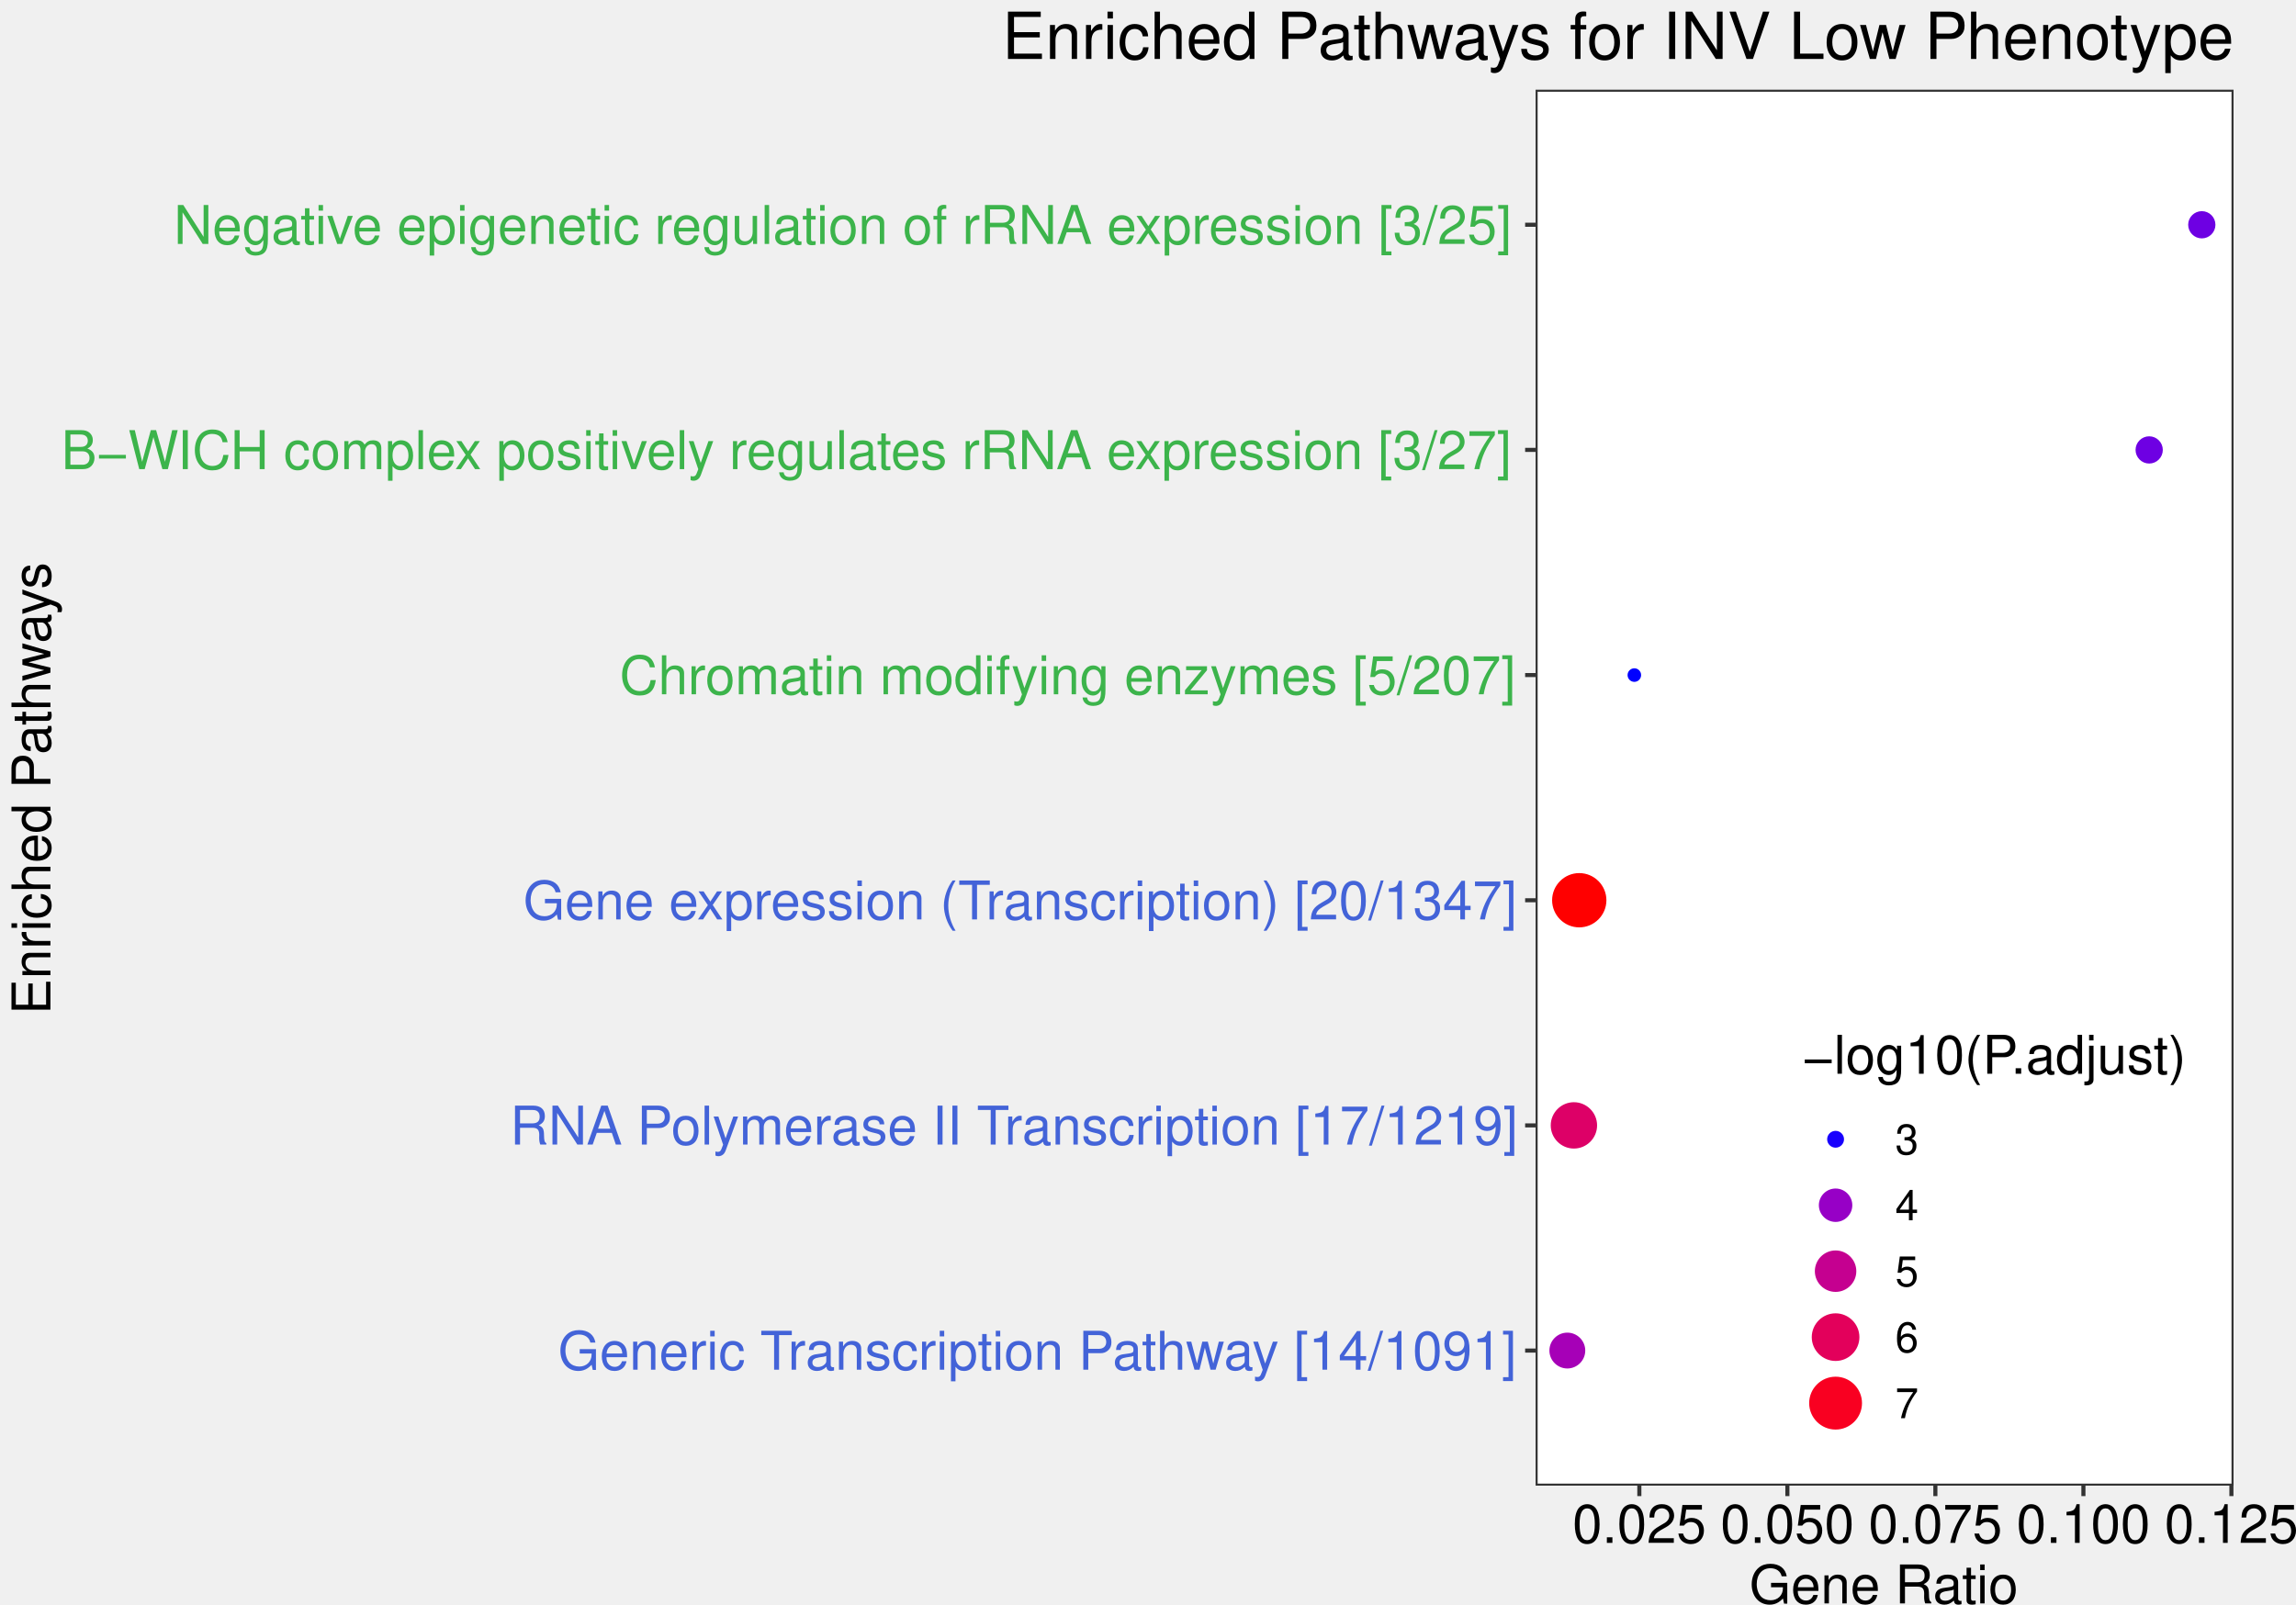
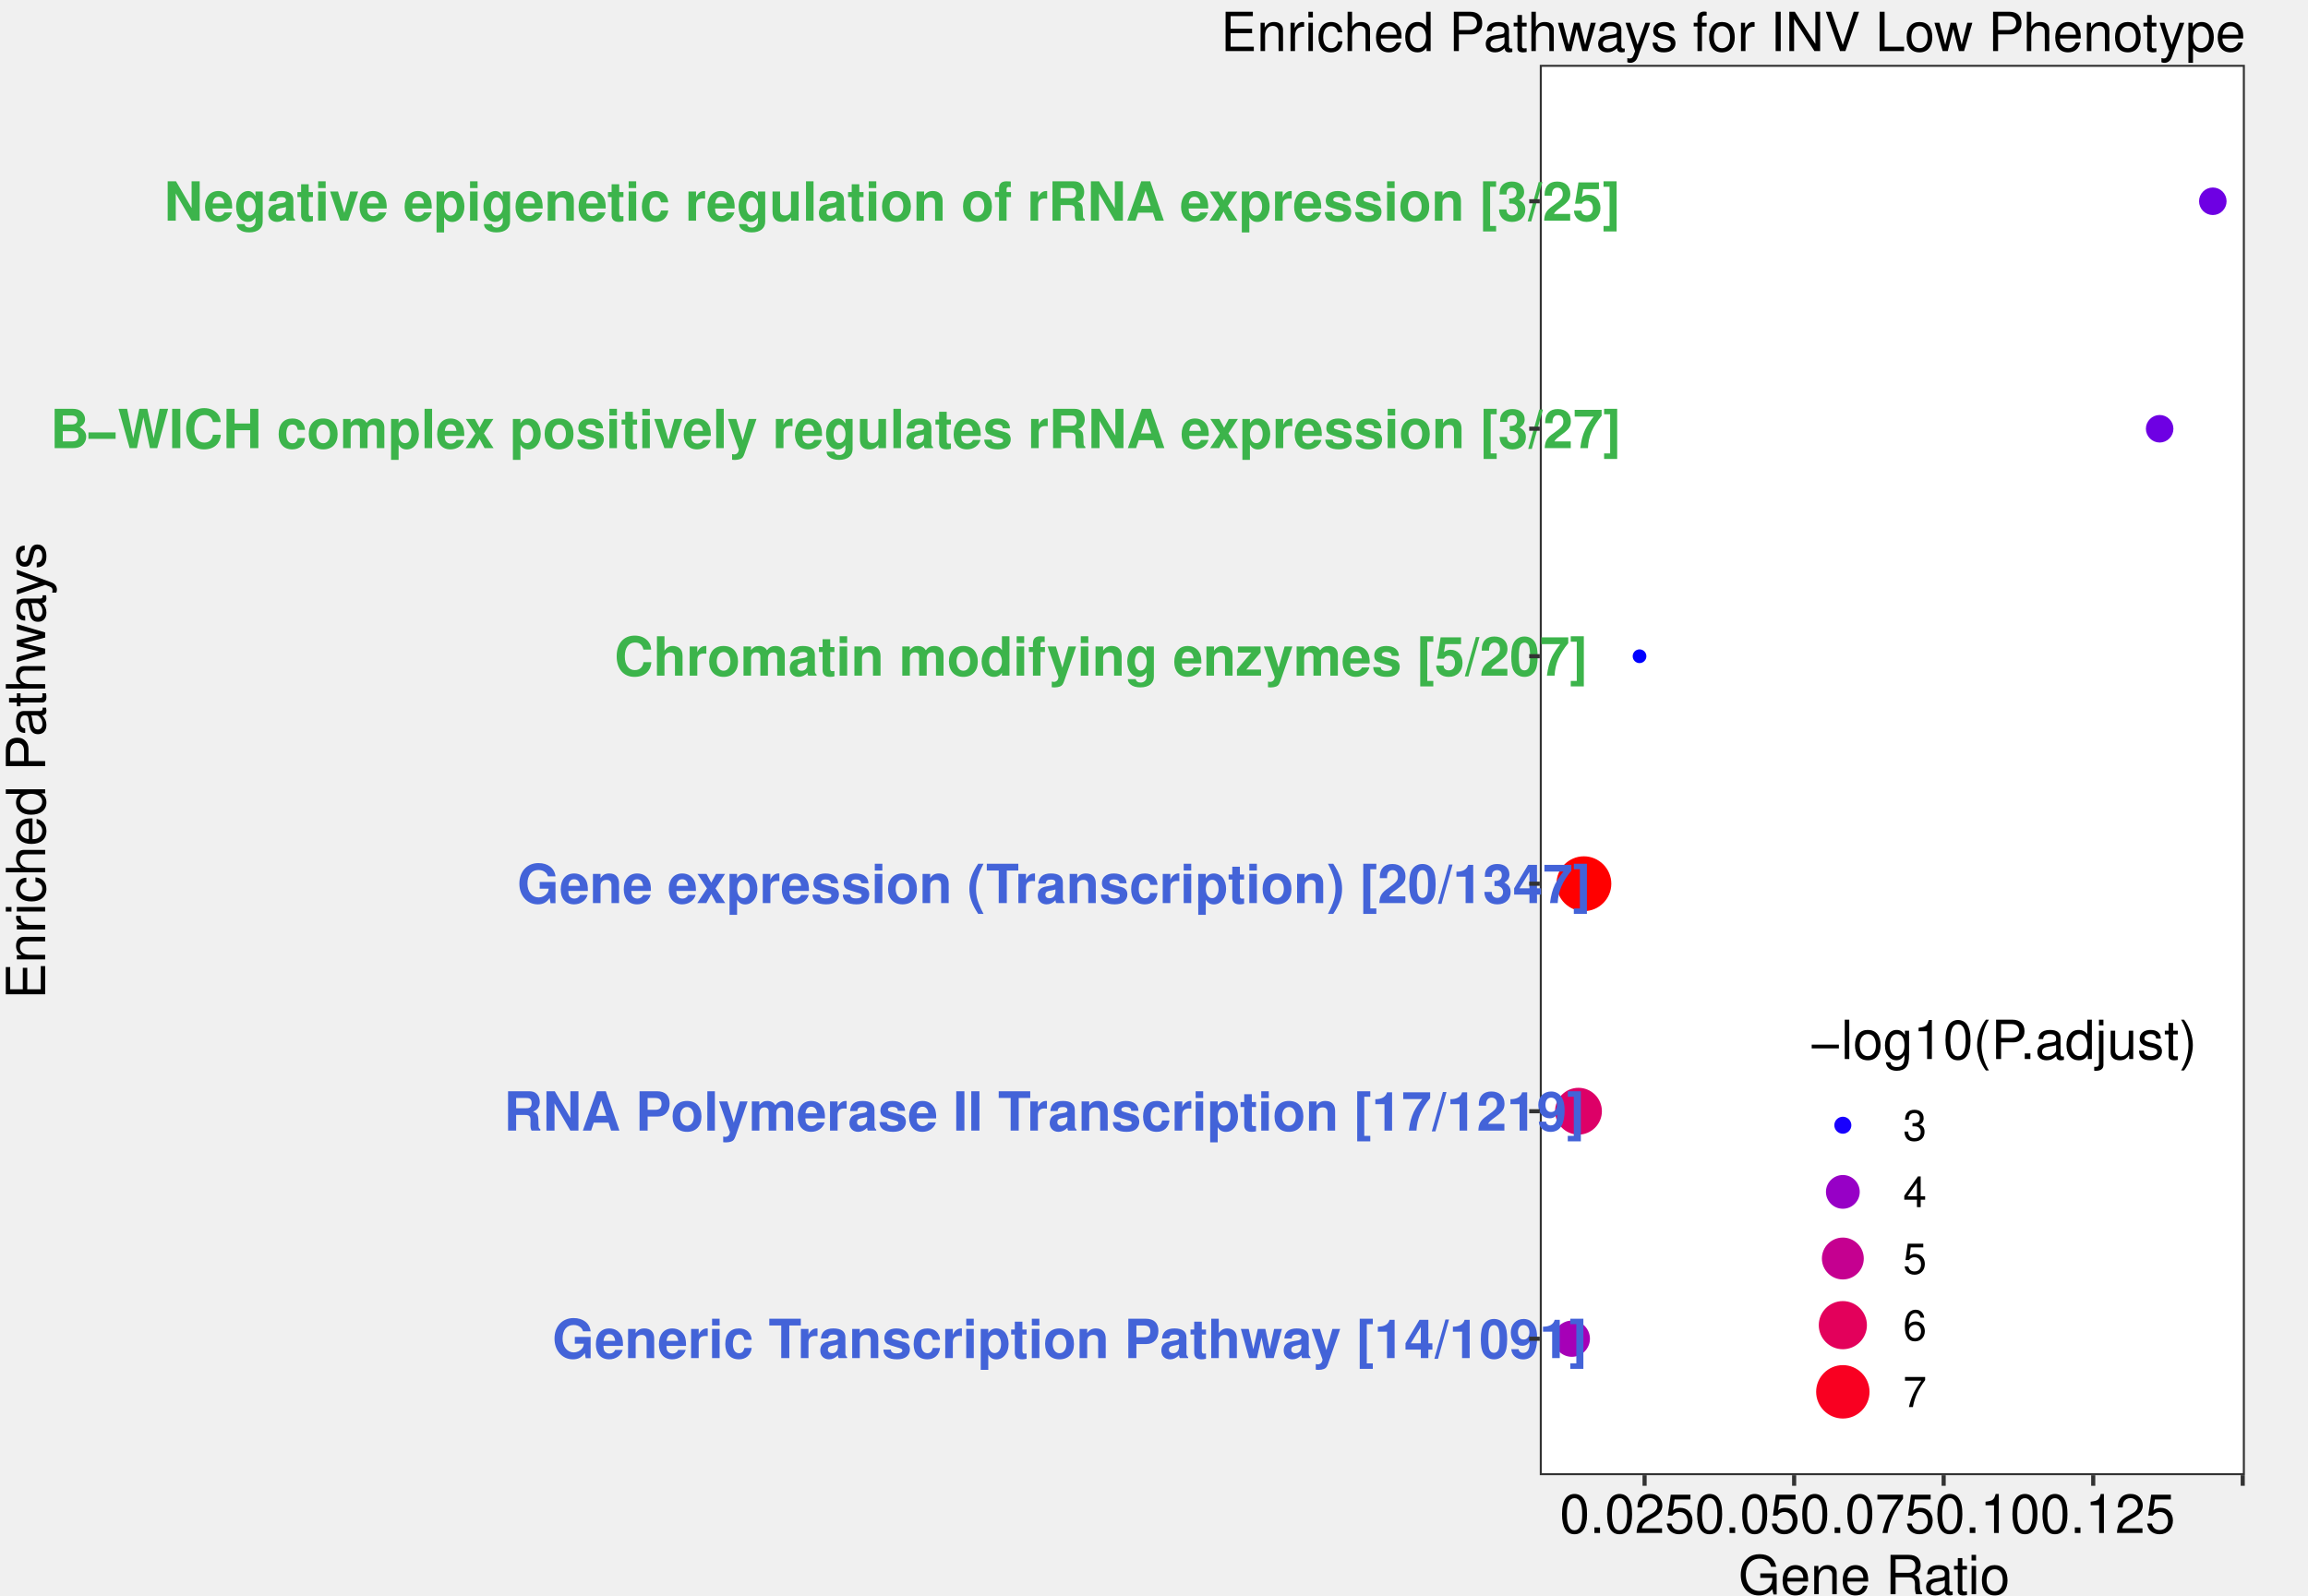
- <svg xmlns="http://www.w3.org/2000/svg" version="1.1" id="svg2" xml:space="preserve" width="801.749" height="560.462" viewBox="0 0 801.749 560.462">
+ <svg xmlns="http://www.w3.org/2000/svg" version="1.1" id="svg2" xml:space="preserve" width="797.755" height="551.534" viewBox="0 0 797.755 551.534">
  <defs id="defs6">
-     <clipPath clipPathUnits="userSpaceOnUse" id="clipPath68">
-       <path d="M 0,0 H 720 V 432 H 0 Z" id="path66" />
+     <clipPath clipPathUnits="userSpaceOnUse" id="clipPath20">
+       <path d="m 402.164,23.496 h 182.793 v 365.68 H 402.164 Z" id="path18" />
    </clipPath>
-     <clipPath clipPathUnits="userSpaceOnUse" id="clipPath80">
-       <path d="M 407.49,39.41 H 590.28 V 405.09 H 407.49 Z" id="path78" />
+     <clipPath clipPathUnits="userSpaceOnUse" id="clipPath30">
+       <path d="M 0,0 H 602 V 421 H 0 Z" id="path28" />
    </clipPath>
  </defs>
-   <g id="g10" transform="matrix(1.333333,0,0,-1.333333,-7.098667,571.446)">
+   <g id="g10" transform="matrix(1.333333,0,0,1.333333,-4,-8.928003)">
    <g id="g12" />
-     <g id="g16" />
-     <g id="g18" />
-     <g id="g20" />
-     <g id="g22" />
-     <g id="g24" />
-     <g id="g26" />
-     <g id="g28" />
-     <g id="g30" />
-     <g id="g32" />
-     <g id="g34" />
-     <g id="g36" />
-     <g id="g38" />
-     <g id="g40" />
-     <g id="g42" />
-     <g id="g44" />
-     <g id="g46" />
-     <g id="g48" />
-     <g id="g50" />
-     <g id="g52" />
-     <g id="g54" />
-     <g id="g56" />
-     <g id="g58" />
-     <g id="g60" />
-     <g id="g62" />
-     <g id="g72" />
-     <g id="g98" />
-     <g id="g100" />
-     <g id="g102" />
-     <g id="g104" />
-     <g id="g106" />
-     <g id="g108" />
-     <g id="g110" />
-     <g id="g112" />
-     <g id="g114" />
-     <g id="g116" />
-     <g id="g118" />
-     <g id="g120" />
-     <g id="g122" />
-     <g id="g124" />
-     <g id="g126" />
-     <g id="g154" />
-     <g id="g170" />
-     <g id="g172" />
-     <g id="g174" />
-     <g id="g176" />
-     <g id="g178" />
-     <g id="g180" />
-     <g id="g182" />
-     <g id="g184" />
-     <g id="g186" />
-     <g id="g200" />
-     <g id="g224" />
-     <g id="g226" />
-     <g id="g228" />
-     <g id="g230" />
-     <g id="g232" />
-     <g id="g240" />
-     <g id="g248" />
-     <g id="g250" />
-     <g id="g252" />
-     <g id="g254" />
-     <g id="g256" />
-     <g id="g258" />
-     <g id="g260" />
-     <g id="g266" />
-     <g id="g268" />
-     <g id="g270" />
-     <g id="g278" />
-     <g id="g280" />
-     <g id="g286" />
-     <g id="g292" />
-     <g id="g298" />
-     <g id="g304" />
-     <g id="g310" />
-     <g id="g316" />
-     <g id="g322" />
-     <g id="g328" />
-     <g id="g334" />
-     <g id="g340" />
-     <g id="g342" />
-     <g id="g344" />
-     <g id="g352" />
-     <g id="g354" />
-     <g id="g356" />
-     <g id="g358" />
-     <g id="g366" />
-     <g id="g368" />
-     <g id="g370" />
-     <g id="g372" />
-     <g id="g380" />
-     <g id="g382" />
-     <g id="g384" />
-     <g id="g386" />
-     <g id="g394" />
-     <g id="g396" />
-     <g id="g398" />
-     <g id="g400" />
-     <g id="g408" />
-     <g id="g410" />
-     <g id="g412" />
-     <g id="g414" />
-     <g id="g416" />
-     <g id="g418" />
-     <g id="g534">
-       <g id="g74">
-         <g clip-path="url(#clipPath80)" id="g76">
-           <path id="path82" style="fill:#ffffff;fill-opacity:1;fill-rule:nonzero;stroke:none" d="M 407.49,39.41 H 590.28 V 405.09 H 407.49 Z" />
-           <path id="path84" style="fill:#a600b7;fill-opacity:1;fill-rule:nonzero;stroke:#a600b7;stroke-width:0.71;stroke-linecap:round;stroke-linejoin:round;stroke-miterlimit:10;stroke-dasharray:none;stroke-opacity:1" d="m 411.46,74.8 c 0,2.39 1.95,4.34 4.34,4.34 2.39,0 4.34,-1.95 4.34,-4.34 0,-2.38 -1.95,-4.34 -4.34,-4.34 -2.39,0 -4.34,1.96 -4.34,4.34" />
-           <path id="path86" style="fill:#dd0067;fill-opacity:1;fill-rule:nonzero;stroke:#dd0067;stroke-width:0.71;stroke-linecap:round;stroke-linejoin:round;stroke-miterlimit:10;stroke-dasharray:none;stroke-opacity:1" d="m 411.81,133.78 c 0,3.15 2.57,5.72 5.71,5.72 3.15,0 5.72,-2.57 5.72,-5.72 0,-3.14 -2.57,-5.71 -5.72,-5.71 -3.14,0 -5.71,2.57 -5.71,5.71" />
-           <path id="path88" style="fill:#ff0000;fill-opacity:1;fill-rule:nonzero;stroke:#ff0000;stroke-width:0.71;stroke-linecap:round;stroke-linejoin:round;stroke-miterlimit:10;stroke-dasharray:none;stroke-opacity:1" d="m 412.17,192.76 c 0,3.72 3.04,6.76 6.75,6.76 3.72,0 6.76,-3.04 6.76,-6.76 0,-3.71 -3.04,-6.75 -6.76,-6.75 -3.71,0 -6.75,3.04 -6.75,6.75" />
-           <path id="path90" style="fill:#0000ff;fill-opacity:1;fill-rule:nonzero;stroke:#0000ff;stroke-width:0.71;stroke-linecap:round;stroke-linejoin:round;stroke-miterlimit:10;stroke-dasharray:none;stroke-opacity:1" d="m 431.93,251.75 c 0,0.78 0.64,1.42 1.42,1.42 0.78,0 1.42,-0.64 1.42,-1.42 0,-0.79 -0.64,-1.43 -1.42,-1.43 -0.78,0 -1.42,0.64 -1.42,1.43" />
-           <path id="path92" style="fill:#6e00e3;fill-opacity:1;fill-rule:nonzero;stroke:#6e00e3;stroke-width:0.71;stroke-linecap:round;stroke-linejoin:round;stroke-miterlimit:10;stroke-dasharray:none;stroke-opacity:1" d="m 564.97,310.73 c 0,1.77 1.45,3.21 3.22,3.21 1.76,0 3.21,-1.44 3.21,-3.21 0,-1.77 -1.45,-3.22 -3.21,-3.22 -1.77,0 -3.22,1.45 -3.22,3.22" />
-           <path id="path94" style="fill:#6e00e3;fill-opacity:1;fill-rule:nonzero;stroke:#6e00e3;stroke-width:0.71;stroke-linecap:round;stroke-linejoin:round;stroke-miterlimit:10;stroke-dasharray:none;stroke-opacity:1" d="m 578.75,369.71 c 0,1.77 1.45,3.21 3.22,3.21 1.77,0 3.21,-1.44 3.21,-3.21 0,-1.77 -1.44,-3.22 -3.21,-3.22 -1.77,0 -3.22,1.45 -3.22,3.22" />
-           <path id="path96" style="fill:none;stroke:#333333;stroke-width:1.07;stroke-linecap:round;stroke-linejoin:round;stroke-miterlimit:10;stroke-dasharray:none;stroke-opacity:1" d="M 407.49,39.41 H 590.28 V 405.09 H 407.49 Z" />
+     <g id="g14">
+       <g id="g16" clip-path="url(#clipPath20)">
+         <g id="g22">
+           <g id="g24">
+             <g id="g26" clip-path="url(#clipPath30)">
+               <g id="g32">
+                 <path d="m 402.164,23.496 h 182.793 v 365.68 H 402.164 Z" style="fill:#ffffff;fill-opacity:1;fill-rule:nonzero;stroke:none" id="path34" />
+                 <g id="g36" transform="scale(1,-1)">
+                   <path d="m 406.137,-353.785 c 0,2.39 1.949,4.34 4.34,4.34 2.39,0 4.339,-1.95 4.339,-4.34 0,-2.379 -1.949,-4.34 -4.339,-4.34 -2.391,0 -4.34,1.961 -4.34,4.34" style="fill:#a600b7;fill-opacity:1;fill-rule:nonzero;stroke:#a600b7;stroke-width:0.71;stroke-linecap:round;stroke-linejoin:round;stroke-miterlimit:10;stroke-dasharray:none;stroke-opacity:1" id="path38" />
+                 </g>
+                 <g id="g40" transform="scale(1,-1)">
+                   <path d="m 406.484,-294.805 c 0,3.149 2.571,5.719 5.711,5.719 3.153,0 5.719,-2.57 5.719,-5.719 0,-3.14 -2.566,-5.711 -5.719,-5.711 -3.14,0 -5.711,2.571 -5.711,5.711" style="fill:#dd0067;fill-opacity:1;fill-rule:nonzero;stroke:#dd0067;stroke-width:0.71;stroke-linecap:round;stroke-linejoin:round;stroke-miterlimit:10;stroke-dasharray:none;stroke-opacity:1" id="path42" />
+                 </g>
+                 <g id="g44" transform="scale(1,-1)">
+                   <path d="m 406.848,-235.824 c 0,3.719 3.039,6.758 6.75,6.758 3.718,0 6.757,-3.039 6.757,-6.758 0,-3.711 -3.039,-6.75 -6.757,-6.75 -3.711,0 -6.75,3.039 -6.75,6.75" style="fill:#ff0000;fill-opacity:1;fill-rule:nonzero;stroke:#ff0000;stroke-width:0.71;stroke-linecap:round;stroke-linejoin:round;stroke-miterlimit:10;stroke-dasharray:none;stroke-opacity:1" id="path46" />
+                 </g>
+                 <g id="g48" transform="scale(1,-1)">
+                   <path d="m 426.605,-176.836 c 0,0.781 0.641,1.422 1.422,1.422 0.778,0 1.418,-0.641 1.418,-1.422 0,-0.789 -0.64,-1.43 -1.418,-1.43 -0.781,0 -1.422,0.641 -1.422,1.43" style="fill:#0000ff;fill-opacity:1;fill-rule:nonzero;stroke:#0000ff;stroke-width:0.71;stroke-linecap:round;stroke-linejoin:round;stroke-miterlimit:10;stroke-dasharray:none;stroke-opacity:1" id="path50" />
+                 </g>
+                 <g id="g52" transform="scale(1,-1)">
+                   <path d="m 559.645,-117.855 c 0,1.769 1.453,3.21 3.222,3.21 1.758,0 3.207,-1.441 3.207,-3.21 0,-1.77 -1.449,-3.219 -3.207,-3.219 -1.769,0 -3.222,1.449 -3.222,3.219" style="fill:#6e00e3;fill-opacity:1;fill-rule:nonzero;stroke:#6e00e3;stroke-width:0.71;stroke-linecap:round;stroke-linejoin:round;stroke-miterlimit:10;stroke-dasharray:none;stroke-opacity:1" id="path54" />
+                 </g>
+                 <g id="g56" transform="scale(1,-1)">
+                   <path d="m 573.426,-58.875 c 0,1.77 1.449,3.211 3.219,3.211 1.769,0 3.21,-1.441 3.21,-3.211 0,-1.77 -1.441,-3.219 -3.21,-3.219 -1.77,0 -3.219,1.449 -3.219,3.219" style="fill:#6e00e3;fill-opacity:1;fill-rule:nonzero;stroke:#6e00e3;stroke-width:0.71;stroke-linecap:round;stroke-linejoin:round;stroke-miterlimit:10;stroke-dasharray:none;stroke-opacity:1" id="path58" />
+                 </g>
+                 <g id="g60" transform="scale(1,-1)">
+                   <path d="m 402.164,-23.496 h 182.793 v -365.68 H 402.164 Z" style="fill:none;stroke:#333333;stroke-width:1.07;stroke-linecap:round;stroke-linejoin:round;stroke-miterlimit:10;stroke-dasharray:none;stroke-opacity:1" id="path62" />
+                 </g>
+               </g>
+             </g>
+           </g>
        </g>
      </g>
-       <g id="g128">
-         <text id="text132" style="font-variant:normal;font-weight:normal;font-size:14px;font-family:Helvetica;-inkscape-font-specification:Helvetica;writing-mode:lr-tb;fill:#4363d8;fill-opacity:1;fill-rule:nonzero;stroke:none" transform="matrix(1,0,0,-1,151.48,69.78)">
-           <tspan id="tspan130" y="0" x="0 10.892 18.676 26.46 34.244 39.116 42.224 49.224 53.116 59.99 64.512 72.296 80.08 87.08 94.08 98.952 102.06 109.844 113.736 116.844 124.628 132.412 136.304 145.082 152.866 156.758 164.542 174.44 181.804 188.804 192.696 196.588 204.372 212.156 216.048 223.832 231.616 239.4 247.184">Generic Transcription Pathway [14/1091]</tspan>
-         </text>
-         <text id="text136" style="font-variant:normal;font-weight:normal;font-size:14px;font-family:Helvetica;-inkscape-font-specification:Helvetica;writing-mode:lr-tb;fill:#4363d8;fill-opacity:1;fill-rule:nonzero;stroke:none" transform="matrix(1,0,0,-1,138.91,128.76)">
-           <tspan id="tspan134" y="0" x="0 10.108 20.216 29.554 33.446 42.084 49.868 52.976 59.976 71.638 79.422 83.944 91.728 98.728 106.512 110.404 114.296 118.188 122.08 128.954 133.476 141.26 149.044 156.044 163.044 167.916 171.024 178.808 182.7 185.808 193.592 201.376 205.268 209.16 216.944 224.728 228.62 236.404 244.188 251.972 259.756">RNA Polymerase II Transcription [17/1219]</tspan>
-         </text>
-         <text id="text140" style="font-variant:normal;font-weight:normal;font-size:14px;font-family:Helvetica;-inkscape-font-specification:Helvetica;writing-mode:lr-tb;fill:#4363d8;fill-opacity:1;fill-rule:nonzero;stroke:none" transform="matrix(1,0,0,-1,142.37,187.74)">
-           <tspan id="tspan138" y="0" x="0 10.892 18.676 26.46 34.244 38.136 45.5 52.5 60.284 64.946 72.73 79.73 86.73 89.838 97.622 105.406 109.298 113.96 120.834 125.356 133.14 140.924 147.924 154.924 159.796 162.904 170.688 174.58 177.688 185.472 193.256 197.918 201.81 205.702 213.486 221.27 225.162 232.946 240.73 248.514 256.298">Gene expression (Transcription) [20/1347]</tspan>
-         </text>
-         <text id="text144" style="font-variant:normal;font-weight:normal;font-size:14px;font-family:Helvetica;-inkscape-font-specification:Helvetica;writing-mode:lr-tb;fill:#3cb44b;fill-opacity:1;fill-rule:nonzero;stroke:none" transform="matrix(1,0,0,-1,167.58,246.72)">
-           <tspan id="tspan142" y="0" x="0 10.108 17.892 22.554 30.338 42 49.784 53.676 56.784 64.568 68.46 80.122 87.906 95.69 98.798 102.69 109.69 112.798 120.582 128.366 132.258 140.042 147.826 154.826 161.826 173.488 181.272 188.272 192.164 196.056 203.84 207.732 215.516 223.3 231.084">Chromatin modifying enzymes [5/207]</tspan>
-         </text>
-         <text id="text148" style="font-variant:normal;font-weight:normal;font-size:14px;font-family:Helvetica;-inkscape-font-specification:Helvetica;writing-mode:lr-tb;fill:#3cb44b;fill-opacity:1;fill-rule:nonzero;stroke:none" transform="matrix(1,0,0,-1,21.35,305.7)">
-           <tspan id="tspan146" y="0" x="0 9.338 17.514 30.73 34.622 44.73 54.838 58.73 65.73 73.514 85.176 92.96 96.068 103.432 110.432 114.324 122.108 129.892 136.892 140 143.892 147 153.65 161.434 164.542 171.542 175.434 180.096 187.88 195.664 203.448 206.556 214.34 218.232 226.016 233.016 236.908 241.57 251.678 261.786 271.124 275.016 282.38 289.38 297.164 301.826 309.61 316.61 323.61 326.718 334.502 342.286 346.178 350.07 357.854 361.746 369.53 377.314">B−WICH complex positively regulates rRNA expression [3/27]</tspan>
-         </text>
-         <text id="text152" style="font-variant:normal;font-weight:normal;font-size:14px;font-family:Helvetica;-inkscape-font-specification:Helvetica;writing-mode:lr-tb;fill:#3cb44b;fill-opacity:1;fill-rule:nonzero;stroke:none" transform="matrix(1,0,0,-1,50.84,364.68)">
-           <tspan id="tspan150" y="0" x="0 10.108 17.892 25.676 33.46 37.352 40.46 47.11 54.894 58.786 66.57 74.354 77.462 85.246 93.03 100.814 108.598 112.49 115.598 122.598 126.49 131.152 138.936 146.72 154.504 157.612 165.396 169.288 172.396 180.18 187.964 191.856 199.64 203.532 207.424 212.086 222.194 232.302 241.64 245.532 252.896 259.896 267.68 272.342 280.126 287.126 294.126 297.234 305.018 312.802 316.694 320.586 328.37 332.262 340.046 347.83">Negative epigenetic regulation of rRNA expression [3/25]</tspan>
-         </text>
+     </g>
+     <g id="g64">
+       <text transform="translate(146.156,358.8045)" style="font-variant:normal;font-weight:normal;font-size:14px;font-family:'Nimbus Sans';-inkscape-font-specification:NimbusSans-Regular;writing-mode:lr-tb;fill:#4363d8;fill-opacity:1;fill-rule:nonzero;stroke:none" id="text72">
+         <tspan x="0 10.892 18.676 26.46 34.244 39.116 42.224 49.224 53.116 59.99 64.512 72.296 80.08 87.08 94.08 98.952 102.06 109.844 113.736 116.844 124.628 132.412 136.304 145.082 152.866 156.758 164.542 174.44 181.804 188.804 192.696 196.588 204.372 212.156 216.048 223.832 231.616 239.4 247.184" y="0" id="tspan66" style="font-style:normal;font-variant:normal;font-weight:bold;font-stretch:normal;font-size:14px;font-family:'Nimbus Sans';-inkscape-font-specification:'Nimbus Sans, Bold';font-variant-ligatures:normal;font-variant-caps:normal;font-variant-numeric:normal;font-feature-settings:normal;text-align:start;writing-mode:lr-tb;text-anchor:start">Generic Transcription Pathway [14/1091]</tspan>
+         <tspan x="-12.57 -2.462 7.646 16.984 20.876 29.514 37.298 40.406 47.406 59.068 66.852 71.374 79.158 86.158 93.942 97.834 101.726 105.618 109.51 116.384 120.906 128.69 136.474 143.474 150.474 155.346 158.454 166.238 170.13 173.238 181.022 188.806 192.698 196.59 204.374 212.158 216.05 223.834 231.618 239.402 247.186" y="-58.98" id="tspan68" style="font-style:normal;font-variant:normal;font-weight:bold;font-stretch:normal;font-size:14px;font-family:'Nimbus Sans';-inkscape-font-specification:'Nimbus Sans, Bold';font-variant-ligatures:normal;font-variant-caps:normal;font-variant-numeric:normal;font-feature-settings:normal;text-align:start;writing-mode:lr-tb;text-anchor:start">RNA Polymerase II Transcription [17/1219]</tspan>
+         <tspan x="-9.11 1.782 9.566 17.35 25.134 29.026 36.39 43.39 51.174 55.836 63.62 70.62 77.62 80.728 88.512 96.296 100.188 104.85 111.724 116.246 124.03 131.814 138.814 145.814 150.686 153.794 161.578 165.47 168.578 176.362 184.146 188.808 192.7 196.592 204.376 212.16 216.052 223.836 231.62 239.404 247.188" y="-117.96" id="tspan70" style="font-style:normal;font-variant:normal;font-weight:bold;font-stretch:normal;font-size:14px;font-family:'Nimbus Sans';-inkscape-font-specification:'Nimbus Sans, Bold';font-variant-ligatures:normal;font-variant-caps:normal;font-variant-numeric:normal;font-feature-settings:normal;text-align:start;writing-mode:lr-tb;text-anchor:start">Gene expression (Transcription) [20/1347]</tspan>
+       </text>
+       <text transform="translate(162.256,181.8645)" style="font-style:normal;font-variant:normal;font-weight:bold;font-stretch:normal;font-size:14px;font-family:'Nimbus Sans';-inkscape-font-specification:'Nimbus Sans, Bold';font-variant-ligatures:normal;font-variant-caps:normal;font-variant-numeric:normal;font-feature-settings:normal;text-align:start;writing-mode:lr-tb;text-anchor:start;fill:#3cb44b;fill-opacity:1;fill-rule:nonzero;stroke:none" id="text78">
+         <tspan x="0 10.108 17.892 22.554 30.338 42 49.784 53.676 56.784 64.568 68.46 80.122 87.906 95.69 98.798 102.69 109.69 112.798 120.582 128.366 132.258 140.042 147.826 154.826 161.826 173.488 181.272 188.272 192.164 196.056 203.84 207.732 215.516 223.3 231.084" y="0" id="tspan74" style="font-style:normal;font-variant:normal;font-weight:bold;font-stretch:normal;font-size:14px;font-family:'Nimbus Sans';-inkscape-font-specification:'Nimbus Sans, Bold';font-variant-ligatures:normal;font-variant-caps:normal;font-variant-numeric:normal;font-feature-settings:normal;text-align:start;writing-mode:lr-tb;text-anchor:start">Chromatin modifying enzymes [5/207]</tspan>
+         <tspan x="-146.23" y="-58.98" id="tspan76" style="font-style:normal;font-variant:normal;font-weight:bold;font-stretch:normal;font-size:14px;font-family:'Nimbus Sans';-inkscape-font-specification:'Nimbus Sans, Bold';font-variant-ligatures:normal;font-variant-caps:normal;font-variant-numeric:normal;font-feature-settings:normal;text-align:start;writing-mode:lr-tb;text-anchor:start">B</tspan>
+       </text>
+       <text transform="translate(25.364,122.8845)" style="font-variant:normal;font-weight:normal;font-size:14px;font-family:'Nimbus Sans';-inkscape-font-specification:NimbusSans-Regular;writing-mode:lr-tb;fill:#3cb44b;fill-opacity:1;fill-rule:nonzero;stroke:none" id="text82">
+         <tspan x="0" y="0" id="tspan80" style="font-style:normal;font-variant:normal;font-weight:bold;font-stretch:normal;font-size:14px;font-family:'Nimbus Sans';-inkscape-font-specification:'Nimbus Sans, Bold';font-variant-ligatures:normal;font-variant-caps:normal;font-variant-numeric:normal;font-feature-settings:normal;text-align:start;writing-mode:lr-tb;text-anchor:start">−</tspan>
+       </text>
+       <text transform="translate(33.54,122.8845)" style="font-variant:normal;font-weight:normal;font-size:14px;font-family:'Nimbus Sans';-inkscape-font-specification:NimbusSans-Regular;writing-mode:lr-tb;fill:#3cb44b;fill-opacity:1;fill-rule:nonzero;stroke:none" id="text88">
+         <tspan x="0 13.216 17.108 27.216 37.324 41.216 48.216 56 67.662 75.446 78.554 85.918 92.918 96.81 104.594 112.378 119.378 122.486 126.378 129.486 136.136 143.92 147.028 154.028 157.92 162.582 170.366 178.15 185.934 189.042 196.826 200.718 208.502 215.502 219.394 224.056 234.164 244.272 253.61 257.502 264.866 271.866 279.65 284.312 292.096 299.096 306.096 309.204 316.988 324.772 328.664 332.556 340.34 344.232 352.016 359.8" y="0" id="tspan84" style="font-style:normal;font-variant:normal;font-weight:bold;font-stretch:normal;font-size:14px;font-family:'Nimbus Sans';-inkscape-font-specification:'Nimbus Sans, Bold';font-variant-ligatures:normal;font-variant-caps:normal;font-variant-numeric:normal;font-feature-settings:normal;text-align:start;writing-mode:lr-tb;text-anchor:start">WICH complex positively regulates rRNA expression [3/27]</tspan>
+         <tspan x="11.976 22.084 29.868 37.652 45.436 49.328 52.436 59.086 66.87 70.762 78.546 86.33 89.438 97.222 105.006 112.79 120.574 124.466 127.574 134.574 138.466 143.128 150.912 158.696 166.48 169.588 177.372 181.264 184.372 192.156 199.94 203.832 211.616 215.508 219.4 224.062 234.17 244.278 253.616 257.508 264.872 271.872 279.656 284.318 292.102 299.102 306.102 309.21 316.994 324.778 328.67 332.562 340.346 344.238 352.022 359.806" y="-58.98" id="tspan86" style="font-style:normal;font-variant:normal;font-weight:bold;font-stretch:normal;font-size:14px;font-family:'Nimbus Sans';-inkscape-font-specification:'Nimbus Sans, Bold';font-variant-ligatures:normal;font-variant-caps:normal;font-variant-numeric:normal;font-feature-settings:normal;text-align:start;writing-mode:lr-tb;text-anchor:start">Negative epigenetic regulation of rRNA expression [3/25]</tspan>
+       </text>
+       <g id="g90" transform="scale(1,-1)">
+         <path d="m 399.426,-353.785 h 2.738" style="fill:none;stroke:#333333;stroke-width:1.07;stroke-linecap:butt;stroke-linejoin:round;stroke-miterlimit:10;stroke-dasharray:none;stroke-opacity:1" id="path92" />
      </g>
-       <g id="g156">
-         <path id="path158" style="fill:none;stroke:#333333;stroke-width:1.07;stroke-linecap:butt;stroke-linejoin:round;stroke-miterlimit:10;stroke-dasharray:none;stroke-opacity:1" d="m 404.75,74.8 h 2.74" />
-         <path id="path160" style="fill:none;stroke:#333333;stroke-width:1.07;stroke-linecap:butt;stroke-linejoin:round;stroke-miterlimit:10;stroke-dasharray:none;stroke-opacity:1" d="m 404.75,133.78 h 2.74" />
-         <path id="path162" style="fill:none;stroke:#333333;stroke-width:1.07;stroke-linecap:butt;stroke-linejoin:round;stroke-miterlimit:10;stroke-dasharray:none;stroke-opacity:1" d="m 404.75,192.76 h 2.74" />
-         <path id="path164" style="fill:none;stroke:#333333;stroke-width:1.07;stroke-linecap:butt;stroke-linejoin:round;stroke-miterlimit:10;stroke-dasharray:none;stroke-opacity:1" d="m 404.75,251.75 h 2.74" />
-         <path id="path166" style="fill:none;stroke:#333333;stroke-width:1.07;stroke-linecap:butt;stroke-linejoin:round;stroke-miterlimit:10;stroke-dasharray:none;stroke-opacity:1" d="m 404.75,310.73 h 2.74" />
-         <path id="path168" style="fill:none;stroke:#333333;stroke-width:1.07;stroke-linecap:butt;stroke-linejoin:round;stroke-miterlimit:10;stroke-dasharray:none;stroke-opacity:1" d="m 404.75,369.71 h 2.74" />
+       <g id="g94" transform="scale(1,-1)">
+         <path d="m 399.426,-294.805 h 2.738" style="fill:none;stroke:#333333;stroke-width:1.07;stroke-linecap:butt;stroke-linejoin:round;stroke-miterlimit:10;stroke-dasharray:none;stroke-opacity:1" id="path96" />
      </g>
-       <g id="g188">
-         <path id="path190" style="fill:none;stroke:#333333;stroke-width:1.07;stroke-linecap:butt;stroke-linejoin:round;stroke-miterlimit:10;stroke-dasharray:none;stroke-opacity:1" d="m 434.66,36.67 v 2.74" />
-         <path id="path192" style="fill:none;stroke:#333333;stroke-width:1.07;stroke-linecap:butt;stroke-linejoin:round;stroke-miterlimit:10;stroke-dasharray:none;stroke-opacity:1" d="m 473.43,36.67 v 2.74" />
-         <path id="path194" style="fill:none;stroke:#333333;stroke-width:1.07;stroke-linecap:butt;stroke-linejoin:round;stroke-miterlimit:10;stroke-dasharray:none;stroke-opacity:1" d="m 512.19,36.67 v 2.74" />
-         <path id="path196" style="fill:none;stroke:#333333;stroke-width:1.07;stroke-linecap:butt;stroke-linejoin:round;stroke-miterlimit:10;stroke-dasharray:none;stroke-opacity:1" d="m 550.96,36.67 v 2.74" />
-         <path id="path198" style="fill:none;stroke:#333333;stroke-width:1.07;stroke-linecap:butt;stroke-linejoin:round;stroke-miterlimit:10;stroke-dasharray:none;stroke-opacity:1" d="m 589.72,36.67 v 2.74" />
+       <g id="g98" transform="scale(1,-1)">
+         <path d="m 399.426,-235.824 h 2.738" style="fill:none;stroke:#333333;stroke-width:1.07;stroke-linecap:butt;stroke-linejoin:round;stroke-miterlimit:10;stroke-dasharray:none;stroke-opacity:1" id="path100" />
      </g>
-       <g id="g202">
-         <text id="text206" style="font-variant:normal;font-weight:normal;font-size:14px;font-family:Helvetica;-inkscape-font-specification:Helvetica;writing-mode:lr-tb;fill:#000000;fill-opacity:1;fill-rule:nonzero;stroke:none" transform="matrix(1,0,0,-1,417.15,24.43)">
-           <tspan id="tspan204" y="0" x="0 7.784 11.676 19.46 27.244">0.025</tspan>
-         </text>
-         <text id="text210" style="font-variant:normal;font-weight:normal;font-size:14px;font-family:Helvetica;-inkscape-font-specification:Helvetica;writing-mode:lr-tb;fill:#000000;fill-opacity:1;fill-rule:nonzero;stroke:none" transform="matrix(1,0,0,-1,455.91,24.43)">
-           <tspan id="tspan208" y="0" x="0 7.784 11.676 19.46 27.244">0.050</tspan>
-         </text>
-         <text id="text214" style="font-variant:normal;font-weight:normal;font-size:14px;font-family:Helvetica;-inkscape-font-specification:Helvetica;writing-mode:lr-tb;fill:#000000;fill-opacity:1;fill-rule:nonzero;stroke:none" transform="matrix(1,0,0,-1,494.68,24.43)">
-           <tspan id="tspan212" y="0" x="0 7.784 11.676 19.46 27.244">0.075</tspan>
-         </text>
-         <text id="text218" style="font-variant:normal;font-weight:normal;font-size:14px;font-family:Helvetica;-inkscape-font-specification:Helvetica;writing-mode:lr-tb;fill:#000000;fill-opacity:1;fill-rule:nonzero;stroke:none" transform="matrix(1,0,0,-1,533.44,24.43)">
-           <tspan id="tspan216" y="0" x="0 7.784 11.676 19.46 27.244">0.100</tspan>
-         </text>
-         <text id="text222" style="font-variant:normal;font-weight:normal;font-size:14px;font-family:Helvetica;-inkscape-font-specification:Helvetica;writing-mode:lr-tb;fill:#000000;fill-opacity:1;fill-rule:nonzero;stroke:none" transform="matrix(1,0,0,-1,572.21,24.43)">
-           <tspan id="tspan220" y="0" x="0 7.784 11.676 19.46 27.244">0.125</tspan>
-         </text>
+       <g id="g102" transform="scale(1,-1)">
+         <path d="m 399.426,-176.836 h 2.738" style="fill:none;stroke:#333333;stroke-width:1.07;stroke-linecap:butt;stroke-linejoin:round;stroke-miterlimit:10;stroke-dasharray:none;stroke-opacity:1" id="path104" />
      </g>
-       <g id="g234">
-         <text id="text238" style="font-variant:normal;font-weight:normal;font-size:14px;font-family:Helvetica;-inkscape-font-specification:Helvetica;writing-mode:lr-tb;fill:#000000;fill-opacity:1;fill-rule:nonzero;stroke:none" transform="matrix(1,0,0,-1,463.48,8.56)">
-           <tspan id="tspan236" y="0" x="0 10.892 18.676 26.46 34.244 38.136 48.244 56.028 59.92 63.028">Gene Ratio</tspan>
-         </text>
+       <g id="g106" transform="scale(1,-1)">
+         <path d="m 399.426,-117.855 h 2.738" style="fill:none;stroke:#333333;stroke-width:1.07;stroke-linecap:butt;stroke-linejoin:round;stroke-miterlimit:10;stroke-dasharray:none;stroke-opacity:1" id="path108" />
      </g>
-       <g id="g242" transform="translate(3)">
-         <text id="text246" style="font-variant:normal;font-weight:normal;font-size:14px;font-family:Helvetica;-inkscape-font-specification:Helvetica;writing-mode:lr-tb;fill:#000000;fill-opacity:1;fill-rule:nonzero;stroke:none" transform="matrix(0,1,1,0,15.53,162.83)">
-           <tspan id="tspan244" y="0" x="0 9.338 17.122 21.994 25.102 32.102 39.886 47.67 55.454 59.346 68.124 75.908 79.8 87.584 97.482 104.846 111.846">Enriched Pathways</tspan>
-         </text>
+       <g id="g110" transform="scale(1,-1)">
+         <path d="m 399.426,-58.875 h 2.738" style="fill:none;stroke:#333333;stroke-width:1.07;stroke-linecap:butt;stroke-linejoin:round;stroke-miterlimit:10;stroke-dasharray:none;stroke-opacity:1" id="path112" />
      </g>
-       <g transform="translate(-129.3,-116.61)" id="g262">
-         <path id="path264" style="fill:#ffffff;fill-opacity:1;fill-rule:nonzero;stroke:none" d="M 601.24,163.52 H 714.52 V 280.98 H 601.24 Z" />
+       <g id="g114" transform="scale(1,-1)">
+         <path d="m 429.336,-391.914 v 2.738" style="fill:none;stroke:#333333;stroke-width:1.07;stroke-linecap:butt;stroke-linejoin:round;stroke-miterlimit:10;stroke-dasharray:none;stroke-opacity:1" id="path116" />
      </g>
-       <g transform="translate(-129.3,-116.61)" id="g272">
-         <text id="text276" style="font-variant:normal;font-weight:normal;font-size:14px;font-family:Helvetica;-inkscape-font-specification:Helvetica;writing-mode:lr-tb;fill:#000000;fill-opacity:1;fill-rule:nonzero;stroke:none" transform="matrix(1,0,0,-1,606.72,263.92)">
-           <tspan id="tspan274" y="0" x="0 8.176 11.284 19.068 26.852 34.636 42.42 47.082 56.42 60.312 68.096 75.88 78.988 86.772 93.772 97.664">−log10(P.adjust)</tspan>
-         </text>
+       <g id="g118" transform="scale(1,-1)">
+         <path d="m 468.105,-391.914 v 2.738" style="fill:none;stroke:#333333;stroke-width:1.07;stroke-linecap:butt;stroke-linejoin:round;stroke-miterlimit:10;stroke-dasharray:none;stroke-opacity:1" id="path120" />
      </g>
-       <g transform="translate(-129.3,-116.61)" id="g282">
-         <path id="path284" style="fill:#ffffff;fill-opacity:1;fill-rule:nonzero;stroke:none" d="M 606.72,238.12 H 624 v 17.28 h -17.28 z" />
+       <g id="g122" transform="scale(1,-1)">
+         <path d="m 506.867,-391.914 v 2.738" style="fill:none;stroke:#333333;stroke-width:1.07;stroke-linecap:butt;stroke-linejoin:round;stroke-miterlimit:10;stroke-dasharray:none;stroke-opacity:1" id="path124" />
      </g>
-       <g transform="translate(-129.3,-116.61)" id="g288">
-         <path id="path290" style="fill:#1800fd;fill-opacity:1;fill-rule:nonzero;stroke:#1800fd;stroke-width:0.71;stroke-linecap:round;stroke-linejoin:round;stroke-miterlimit:10;stroke-dasharray:none;stroke-opacity:1" d="m 613.5,246.76 c 0,1.02 0.84,1.85 1.86,1.85 1.01,0 1.85,-0.83 1.85,-1.85 0,-1.02 -0.84,-1.85 -1.85,-1.85 -1.02,0 -1.86,0.83 -1.86,1.85" />
+       <g id="g126" transform="scale(1,-1)">
+         <path d="m 545.637,-391.914 v 2.738" style="fill:none;stroke:#333333;stroke-width:1.07;stroke-linecap:butt;stroke-linejoin:round;stroke-miterlimit:10;stroke-dasharray:none;stroke-opacity:1" id="path128" />
      </g>
-       <g transform="translate(-129.3,-116.61)" id="g294">
-         <path id="path296" style="fill:#ffffff;fill-opacity:1;fill-rule:nonzero;stroke:none" d="M 606.72,220.84 H 624 v 17.28 h -17.28 z" />
+       <g id="g130" transform="scale(1,-1)">
+         <path d="m 584.395,-391.914 v 2.738" style="fill:none;stroke:#333333;stroke-width:1.07;stroke-linecap:butt;stroke-linejoin:round;stroke-miterlimit:10;stroke-dasharray:none;stroke-opacity:1" id="path132" />
      </g>
-       <g transform="translate(-129.3,-116.61)" id="g300">
-         <path id="path302" style="fill:#9700c6;fill-opacity:1;fill-rule:nonzero;stroke:#9700c6;stroke-width:0.71;stroke-linecap:round;stroke-linejoin:round;stroke-miterlimit:10;stroke-dasharray:none;stroke-opacity:1" d="m 611.33,229.48 c 0,2.21 1.81,4.02 4.03,4.02 2.21,0 4.02,-1.81 4.02,-4.02 0,-2.21 -1.81,-4.02 -4.02,-4.02 -2.22,0 -4.03,1.81 -4.03,4.02" />
+       <text style="font-variant:normal;font-weight:normal;font-size:14px;font-family:'Nimbus Sans';-inkscape-font-specification:NimbusSans-Regular;writing-mode:lr-tb;fill:#000000;fill-opacity:1;fill-rule:nonzero;stroke:none" id="text138" x="407.326" y="404.155">
+         <tspan x="407.326 415.11 419.002 426.786 434.57 446.092 453.876 457.768 465.552 484.858 492.642 496.534 504.318 512.102 523.61 531.394 535.286 543.07 562.39 570.174 574.066 581.85 589.634" y="404.155" id="tspan134">0.0250.050.0750.100.125</tspan>
+         <tspan x="453.656 464.548 472.332 480.116 487.9 491.792 501.9 509.684 513.576 516.684" y="420.025" id="tspan136" style="font-style:normal;font-variant:normal;font-weight:normal;font-stretch:normal;font-size:14px;font-family:'Nimbus Sans';-inkscape-font-specification:'Nimbus Sans, Normal';font-variant-ligatures:normal;font-variant-caps:normal;font-variant-numeric:normal;font-feature-settings:normal;text-align:start;writing-mode:lr-tb;text-anchor:start">Gene Ratio</tspan>
+       </text>
+       <text transform="rotate(-90)" style="font-style:normal;font-variant:normal;font-weight:normal;font-stretch:normal;font-size:14px;font-family:'Nimbus Sans';-inkscape-font-specification:'Nimbus Sans, Normal';font-variant-ligatures:normal;font-variant-caps:normal;font-variant-numeric:normal;font-feature-settings:normal;text-align:start;writing-mode:lr-tb;text-anchor:start;fill:#000000;fill-opacity:1;fill-rule:nonzero;stroke:none" id="text142" x="-265.754" y="14.706">
+         <tspan x="-265.754 -256.416 -248.633 -243.761 -240.653 -233.653 -225.869 -218.084 -210.301 -206.408 -197.63 -189.846 -185.954 -178.171 -168.272 -160.908 -153.908" y="14.706" id="tspan140" style="font-style:normal;font-variant:normal;font-weight:normal;font-stretch:normal;font-size:14px;font-family:'Nimbus Sans';-inkscape-font-specification:'Nimbus Sans, Normal';font-variant-ligatures:normal;font-variant-caps:normal;font-variant-numeric:normal;font-feature-settings:normal;text-align:start;writing-mode:lr-tb;text-anchor:start">Enriched Pathways</tspan>
+       </text>
+       <path d="M 466.617,264.215 H 579.894 V 381.676 H 466.617 Z" style="fill:#ffffff;fill-opacity:1;fill-rule:nonzero;stroke:none" id="path144" />
+       <text transform="translate(472.096,281.2745)" style="font-variant:normal;font-weight:normal;font-size:14px;font-family:'Nimbus Sans';-inkscape-font-specification:NimbusSans-Regular;writing-mode:lr-tb;fill:#000000;fill-opacity:1;fill-rule:nonzero;stroke:none" id="text148">
+         <tspan x="0" y="0" id="tspan146">−</tspan>
+       </text>
+       <text transform="translate(480.272,281.2745)" style="font-variant:normal;font-weight:normal;font-size:14px;font-family:'Nimbus Sans';-inkscape-font-specification:NimbusSans-Regular;writing-mode:lr-tb;fill:#000000;fill-opacity:1;fill-rule:nonzero;stroke:none" id="text152">
+         <tspan x="0 3.108 10.892 18.676 26.46 34.244 38.906 48.244 52.136 59.92 67.704 70.812 78.596 85.596 89.488" y="0" id="tspan150">log10(P.adjust)</tspan>
+       </text>
+       <path d="m 472.098,289.793 h 17.277 v 17.281 h -17.277 z" style="fill:#ffffff;fill-opacity:1;fill-rule:nonzero;stroke:none" id="path154" />
+       <g id="g156" transform="scale(1,-1)">
+         <path d="m 478.875,-298.434 c 0,1.02 0.84,1.848 1.859,1.848 1.012,0 1.852,-0.828 1.852,-1.848 0,-1.019 -0.84,-1.851 -1.852,-1.851 -1.019,0 -1.859,0.832 -1.859,1.851" style="fill:#1800fd;fill-opacity:1;fill-rule:nonzero;stroke:#1800fd;stroke-width:0.71;stroke-linecap:round;stroke-linejoin:round;stroke-miterlimit:10;stroke-dasharray:none;stroke-opacity:1" id="path158" />
      </g>
-       <g transform="translate(-129.3,-116.61)" id="g306">
-         <path id="path308" style="fill:#ffffff;fill-opacity:1;fill-rule:nonzero;stroke:none" d="M 606.72,203.56 H 624 v 17.28 h -17.28 z" />
+       <path d="m 472.098,307.074 h 17.277 v 17.281 h -17.277 z" style="fill:#ffffff;fill-opacity:1;fill-rule:nonzero;stroke:none" id="path160" />
+       <g id="g162" transform="scale(1,-1)">
+         <path d="m 476.707,-315.715 c 0,2.211 1.809,4.02 4.027,4.02 2.211,0 4.024,-1.809 4.024,-4.02 0,-2.211 -1.813,-4.019 -4.024,-4.019 -2.218,0 -4.027,1.808 -4.027,4.019" style="fill:#9700c6;fill-opacity:1;fill-rule:nonzero;stroke:#9700c6;stroke-width:0.71;stroke-linecap:round;stroke-linejoin:round;stroke-miterlimit:10;stroke-dasharray:none;stroke-opacity:1" id="path164" />
      </g>
-       <g transform="translate(-129.3,-116.61)" id="g312">
-         <path id="path314" style="fill:#c50090;fill-opacity:1;fill-rule:nonzero;stroke:#c50090;stroke-width:0.71;stroke-linecap:round;stroke-linejoin:round;stroke-miterlimit:10;stroke-dasharray:none;stroke-opacity:1" d="m 610.28,212.2 c 0,2.79 2.28,5.08 5.08,5.08 2.79,0 5.07,-2.29 5.07,-5.08 0,-2.79 -2.28,-5.07 -5.07,-5.07 -2.8,0 -5.08,2.28 -5.08,5.07" />
+       <path d="m 472.098,324.355 h 17.277 v 17.277 h -17.277 z" style="fill:#ffffff;fill-opacity:1;fill-rule:nonzero;stroke:none" id="path166" />
+       <g id="g168" transform="scale(1,-1)">
+         <path d="m 475.656,-332.996 c 0,2.793 2.282,5.082 5.078,5.082 2.793,0 5.071,-2.289 5.071,-5.082 0,-2.789 -2.278,-5.07 -5.071,-5.07 -2.796,0 -5.078,2.281 -5.078,5.07" style="fill:#c50090;fill-opacity:1;fill-rule:nonzero;stroke:#c50090;stroke-width:0.71;stroke-linecap:round;stroke-linejoin:round;stroke-miterlimit:10;stroke-dasharray:none;stroke-opacity:1" id="path170" />
      </g>
-       <g transform="translate(-129.3,-116.61)" id="g318">
-         <path id="path320" style="fill:#ffffff;fill-opacity:1;fill-rule:nonzero;stroke:none" d="M 606.72,186.28 H 624 v 17.28 h -17.28 z" />
+       <path d="m 472.098,341.633 h 17.277 v 17.281 h -17.277 z" style="fill:#ffffff;fill-opacity:1;fill-rule:nonzero;stroke:none" id="path172" />
+       <g id="g174" transform="scale(1,-1)">
+         <path d="m 474.848,-350.273 c 0,3.238 2.648,5.89 5.886,5.89 3.231,0 5.883,-2.652 5.883,-5.89 0,-3.231 -2.652,-5.883 -5.883,-5.883 -3.238,0 -5.886,2.652 -5.886,5.883" style="fill:#e3005b;fill-opacity:1;fill-rule:nonzero;stroke:#e3005b;stroke-width:0.71;stroke-linecap:round;stroke-linejoin:round;stroke-miterlimit:10;stroke-dasharray:none;stroke-opacity:1" id="path176" />
      </g>
-       <g transform="translate(-129.3,-116.61)" id="g324">
-         <path id="path326" style="fill:#e3005b;fill-opacity:1;fill-rule:nonzero;stroke:#e3005b;stroke-width:0.71;stroke-linecap:round;stroke-linejoin:round;stroke-miterlimit:10;stroke-dasharray:none;stroke-opacity:1" d="m 609.47,194.92 c 0,3.24 2.65,5.89 5.89,5.89 3.23,0 5.88,-2.65 5.88,-5.89 0,-3.23 -2.65,-5.88 -5.88,-5.88 -3.24,0 -5.89,2.65 -5.89,5.88" />
+       <path d="m 472.098,358.914 h 17.277 v 17.281 h -17.277 z" style="fill:#ffffff;fill-opacity:1;fill-rule:nonzero;stroke:none" id="path178" />
+       <g id="g180" transform="scale(1,-1)">
+         <path d="m 474.164,-367.555 c 0,3.61 2.953,6.571 6.57,6.571 3.614,0 6.563,-2.961 6.563,-6.571 0,-3.609 -2.949,-6.57 -6.563,-6.57 -3.617,0 -6.57,2.961 -6.57,6.57" style="fill:#f90021;fill-opacity:1;fill-rule:nonzero;stroke:#f90021;stroke-width:0.71;stroke-linecap:round;stroke-linejoin:round;stroke-miterlimit:10;stroke-dasharray:none;stroke-opacity:1" id="path182" />
      </g>
-       <g transform="translate(-129.3,-116.61)" id="g330">
-         <path id="path332" style="fill:#ffffff;fill-opacity:1;fill-rule:nonzero;stroke:none" d="M 606.72,169 H 624 v 17.28 h -17.28 z" />
-       </g>
-       <g transform="translate(-129.3,-116.61)" id="g336">
-         <path id="path338" style="fill:#f90021;fill-opacity:1;fill-rule:nonzero;stroke:#f90021;stroke-width:0.71;stroke-linecap:round;stroke-linejoin:round;stroke-miterlimit:10;stroke-dasharray:none;stroke-opacity:1" d="m 608.79,177.64 c 0,3.61 2.95,6.57 6.57,6.57 3.61,0 6.56,-2.96 6.56,-6.57 0,-3.61 -2.95,-6.57 -6.56,-6.57 -3.62,0 -6.57,2.96 -6.57,6.57" />
-       </g>
-       <g transform="translate(-129.3,-116.61)" id="g346">
-         <text id="text350" style="font-variant:normal;font-weight:normal;font-size:11px;font-family:Helvetica;-inkscape-font-specification:Helvetica;writing-mode:lr-tb;fill:#000000;fill-opacity:1;fill-rule:nonzero;stroke:none" transform="matrix(1,0,0,-1,630.97,242.81)">
-           <tspan id="tspan348" y="0" x="0">3</tspan>
-         </text>
-       </g>
-       <g transform="translate(-129.3,-116.61)" id="g360">
-         <text id="text364" style="font-variant:normal;font-weight:normal;font-size:11px;font-family:Helvetica;-inkscape-font-specification:Helvetica;writing-mode:lr-tb;fill:#000000;fill-opacity:1;fill-rule:nonzero;stroke:none" transform="matrix(1,0,0,-1,630.97,225.53)">
-           <tspan id="tspan362" y="0" x="0">4</tspan>
-         </text>
-       </g>
-       <g transform="translate(-129.3,-116.61)" id="g374">
-         <text id="text378" style="font-variant:normal;font-weight:normal;font-size:11px;font-family:Helvetica;-inkscape-font-specification:Helvetica;writing-mode:lr-tb;fill:#000000;fill-opacity:1;fill-rule:nonzero;stroke:none" transform="matrix(1,0,0,-1,630.97,208.25)">
-           <tspan id="tspan376" y="0" x="0">5</tspan>
-         </text>
-       </g>
-       <g transform="translate(-129.3,-116.61)" id="g388">
-         <text id="text392" style="font-variant:normal;font-weight:normal;font-size:11px;font-family:Helvetica;-inkscape-font-specification:Helvetica;writing-mode:lr-tb;fill:#000000;fill-opacity:1;fill-rule:nonzero;stroke:none" transform="matrix(1,0,0,-1,630.97,190.97)">
-           <tspan id="tspan390" y="0" x="0">6</tspan>
-         </text>
-       </g>
-       <g transform="translate(-129.3,-116.61)" id="g402">
-         <text id="text406" style="font-variant:normal;font-weight:normal;font-size:11px;font-family:Helvetica;-inkscape-font-specification:Helvetica;writing-mode:lr-tb;fill:#000000;fill-opacity:1;fill-rule:nonzero;stroke:none" transform="matrix(1,0,0,-1,630.97,173.69)">
-           <tspan id="tspan404" y="0" x="0">7</tspan>
-         </text>
-       </g>
-       <g transform="translate(-69.55932,-1.169492)" id="g420">
-         <text id="text424" style="font-variant:normal;font-weight:normal;font-size:17px;font-family:Helvetica;-inkscape-font-specification:Helvetica;writing-mode:lr-tb;fill:#000000;fill-opacity:1;fill-rule:nonzero;stroke:none" transform="matrix(1,0,0,-1,337.34,414.31)">
-           <tspan id="tspan422" y="0" x="0 11.339 20.791 26.707 30.481 38.981 48.433 57.885 67.337 72.063 82.722 92.174 96.9 106.352 118.371 127.313 135.813 144.313 149.039 153.255 162.707 168.368 173.094 177.82 190.094 201.433 206.159 215.611 224.808 237.082 241.808 253.147 262.599 272.051 281.503 290.955 295.681 304.181 313.633">Enriched Pathways for INV Low Phenotype</tspan>
-         </text>
-       </g>
+       <text transform="translate(496.346,302.3845)" style="font-variant:normal;font-weight:normal;font-size:11px;font-family:'Nimbus Sans';-inkscape-font-specification:NimbusSans-Regular;writing-mode:lr-tb;fill:#000000;fill-opacity:1;fill-rule:nonzero;stroke:none" id="text194">
+         <tspan x="0" y="0" id="tspan184">3</tspan>
+         <tspan x="0" y="17.28" id="tspan186">4</tspan>
+         <tspan x="0" y="34.56" id="tspan188">5</tspan>
+         <tspan x="0" y="51.84" id="tspan190">6</tspan>
+         <tspan x="0" y="69.12" id="tspan192">7</tspan>
+       </text>
+       <text style="font-variant:normal;font-weight:normal;font-size:17px;font-family:'Nimbus Sans';-inkscape-font-specification:NimbusSans-Regular;writing-mode:lr-tb;fill:#000000;fill-opacity:1;fill-rule:nonzero;stroke:none" id="text198" x="319.457" y="19.944">
+         <tspan id="tspan196" style="font-style:normal;font-variant:normal;font-weight:normal;font-stretch:normal;font-size:14px;font-family:'Nimbus Sans';-inkscape-font-specification:'Nimbus Sans, Normal';font-variant-ligatures:normal;font-variant-caps:normal;font-variant-numeric:normal;font-feature-settings:normal;text-align:start;writing-mode:lr-tb;text-anchor:start" x="319.457" y="19.944">Enriched Pathways for INV Low Phenotype</tspan>
+       </text>
+       <flowRoot xml:space="preserve" id="flowRoot1005" style="font-style:normal;font-variant:normal;font-weight:normal;font-stretch:normal;font-size:13.333px;line-height:1.25;font-family:'Nimbus Sans';-inkscape-font-specification:'Nimbus Sans, Normal';font-variant-ligatures:normal;font-variant-caps:normal;font-variant-numeric:normal;text-align:start;letter-spacing:0px;word-spacing:0px;writing-mode:lr-tb;text-anchor:start;fill:#000000;fill-opacity:1;stroke:none" transform="matrix(0.75,0,0,0.75,0,-1.3508663e-5)">
+         <flowRegion id="flowRegion1007">
+           <rect id="rect1009" width="1143" height="769" x="-166" y="-142.538" />
+         </flowRegion>
+         <flowPara id="flowPara1011" />
+       </flowRoot>
    </g>
-     <g id="g426" />
-     <g id="g428" />
-     <g id="g430" />
-     <g id="g432" />
-     <g id="g434" />
-     <g id="g436" />
  </g>
</svg>
